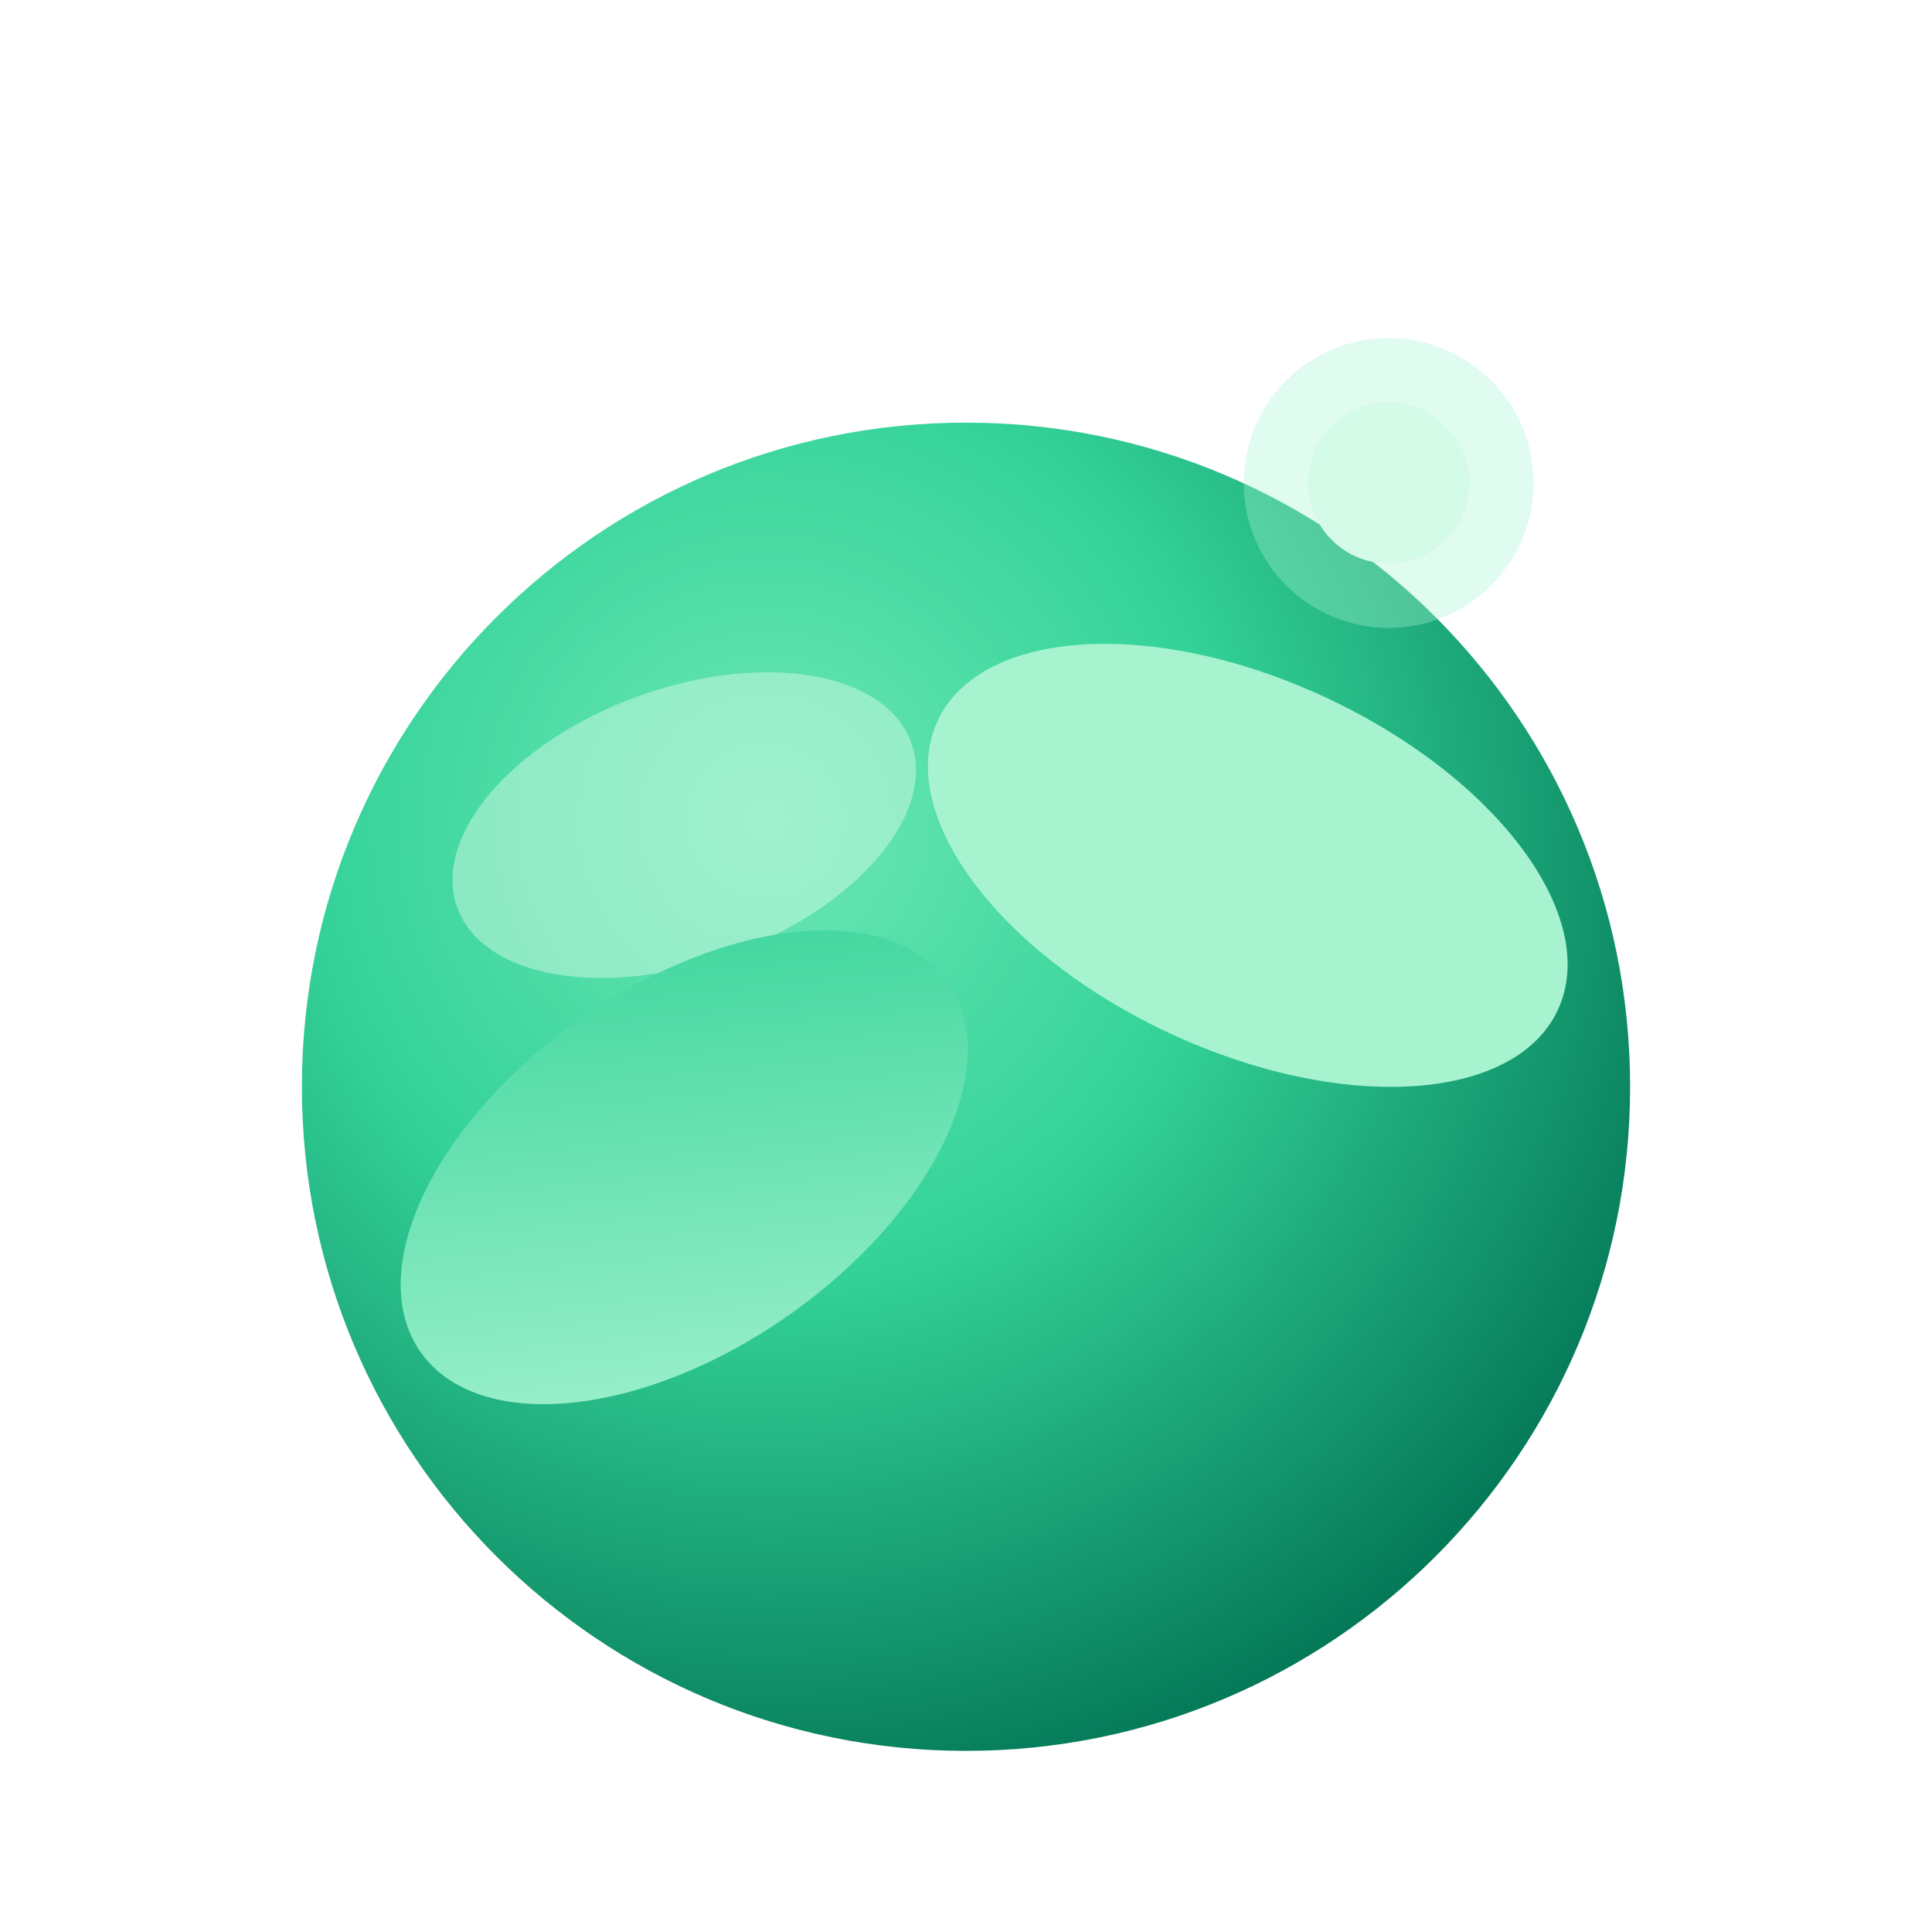
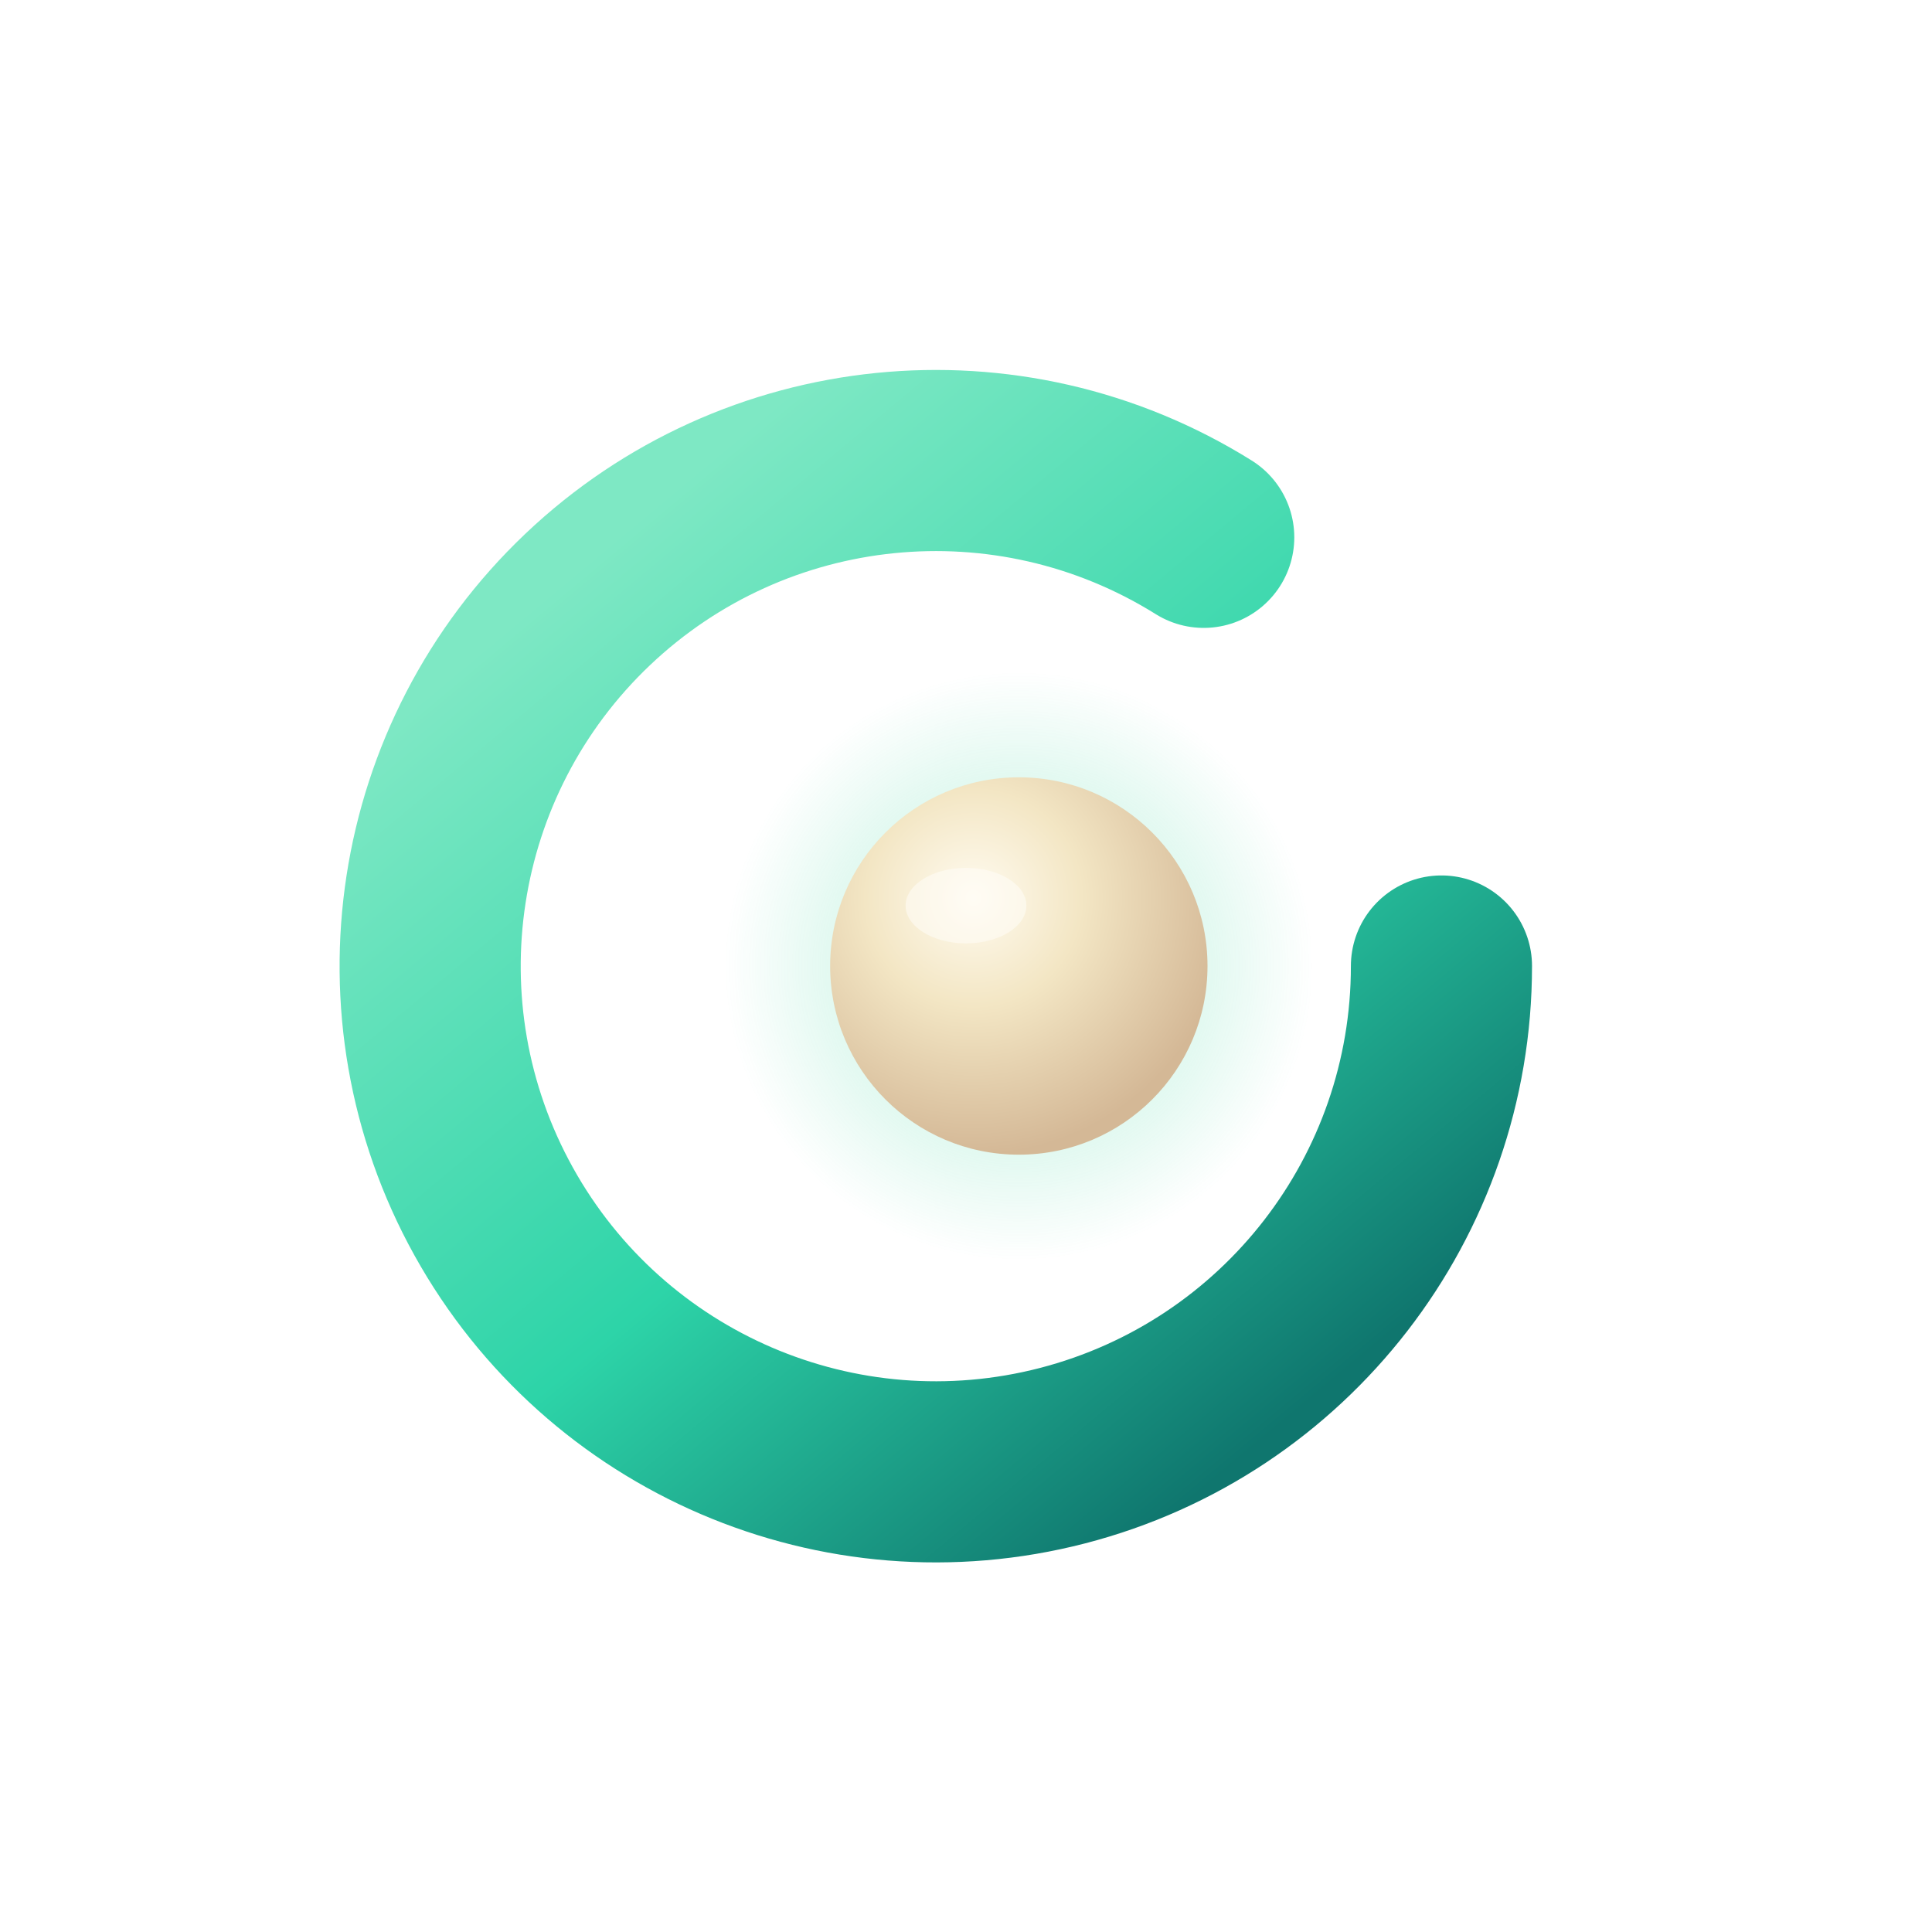
- <svg xmlns="http://www.w3.org/2000/svg" width="48" height="48" fill="none" viewBox="0 0 48 48">
+ <svg xmlns="http://www.w3.org/2000/svg" width="48" height="48" fill="none" viewBox="0 0 512 512" role="img" aria-label="gaea">
  <defs>
-     <radialGradient id="g" cx="35%" cy="30%" r="75%">
-       <stop offset="0%" stop-color="#6ee7b7" />
-       <stop offset="45%" stop-color="#34d399" />
-       <stop offset="100%" stop-color="#047857" />
+     <linearGradient id="gaea-ring" x1="18%" y1="8%" x2="88%" y2="92%">
+       <stop offset="0%" stop-color="#7EE8C4" />
+       <stop offset="55%" stop-color="#2DD4A8" />
+       <stop offset="100%" stop-color="#0F766E" />
+     </linearGradient>
+     <radialGradient id="gaea-core" cx="38%" cy="32%" r="68%">
+       <stop offset="0%" stop-color="#FFFBF0" />
+       <stop offset="42%" stop-color="#F3E6C4" />
+       <stop offset="100%" stop-color="#D4B896" />
    </radialGradient>
-     <linearGradient id="leaf" x1="0%" y1="100%" x2="100%" y2="0%">
-       <stop offset="0%" stop-color="#a7f3d0" />
-       <stop offset="100%" stop-color="#34d399" />
-     </linearGradient>
+     <radialGradient id="gaea-halo" cx="50%" cy="50%" r="50%">
+       <stop offset="0%" stop-color="#A7F3D0" stop-opacity="0.45" />
+       <stop offset="70%" stop-color="#34D399" stop-opacity="0.12" />
+       <stop offset="100%" stop-color="#34D399" stop-opacity="0" />
+     </radialGradient>
  </defs>
-   <circle cx="24" cy="27" r="16.5" fill="url(#g)" />
-   <ellipse cx="17" cy="20.5" rx="6" ry="3.4" fill="#d1fae5" opacity="0.5" transform="rotate(-20 17 20.5)" />
-   <line x1="24" y1="40" x2="24" y2="27.5" stroke="url(#leaf)" stroke-width="2.4" stroke-linecap="round" />
-   <ellipse cx="17" cy="29" rx="8" ry="4.5" fill="url(#leaf)" transform="rotate(-35 17 29)" />
-   <ellipse cx="31" cy="21.5" rx="8.5" ry="4.6" fill="#a7f3d0" transform="rotate(25 31 21.5)" />
-   <circle cx="34.5" cy="12" r="2" fill="#ecfdf5" />
-   <circle cx="34.5" cy="12" r="3.6" fill="#a7f3d0" opacity="0.35" />
+   <path d="M319 142.4 A134 134 0 1 0 382 256" fill="none" stroke="url(#gaea-ring)" stroke-width="48" stroke-linecap="round" />
+   <path d="M268 256 H382" fill="none" stroke="url(#gaea-ring)" stroke-width="48" stroke-linecap="round" />
+   <circle cx="270" cy="256" r="78" fill="url(#gaea-halo)" />
+   <circle cx="270" cy="256" r="50" fill="url(#gaea-core)" />
+   <ellipse cx="256" cy="240" rx="16" ry="10" fill="#FFFDF7" opacity="0.55" />
</svg>
